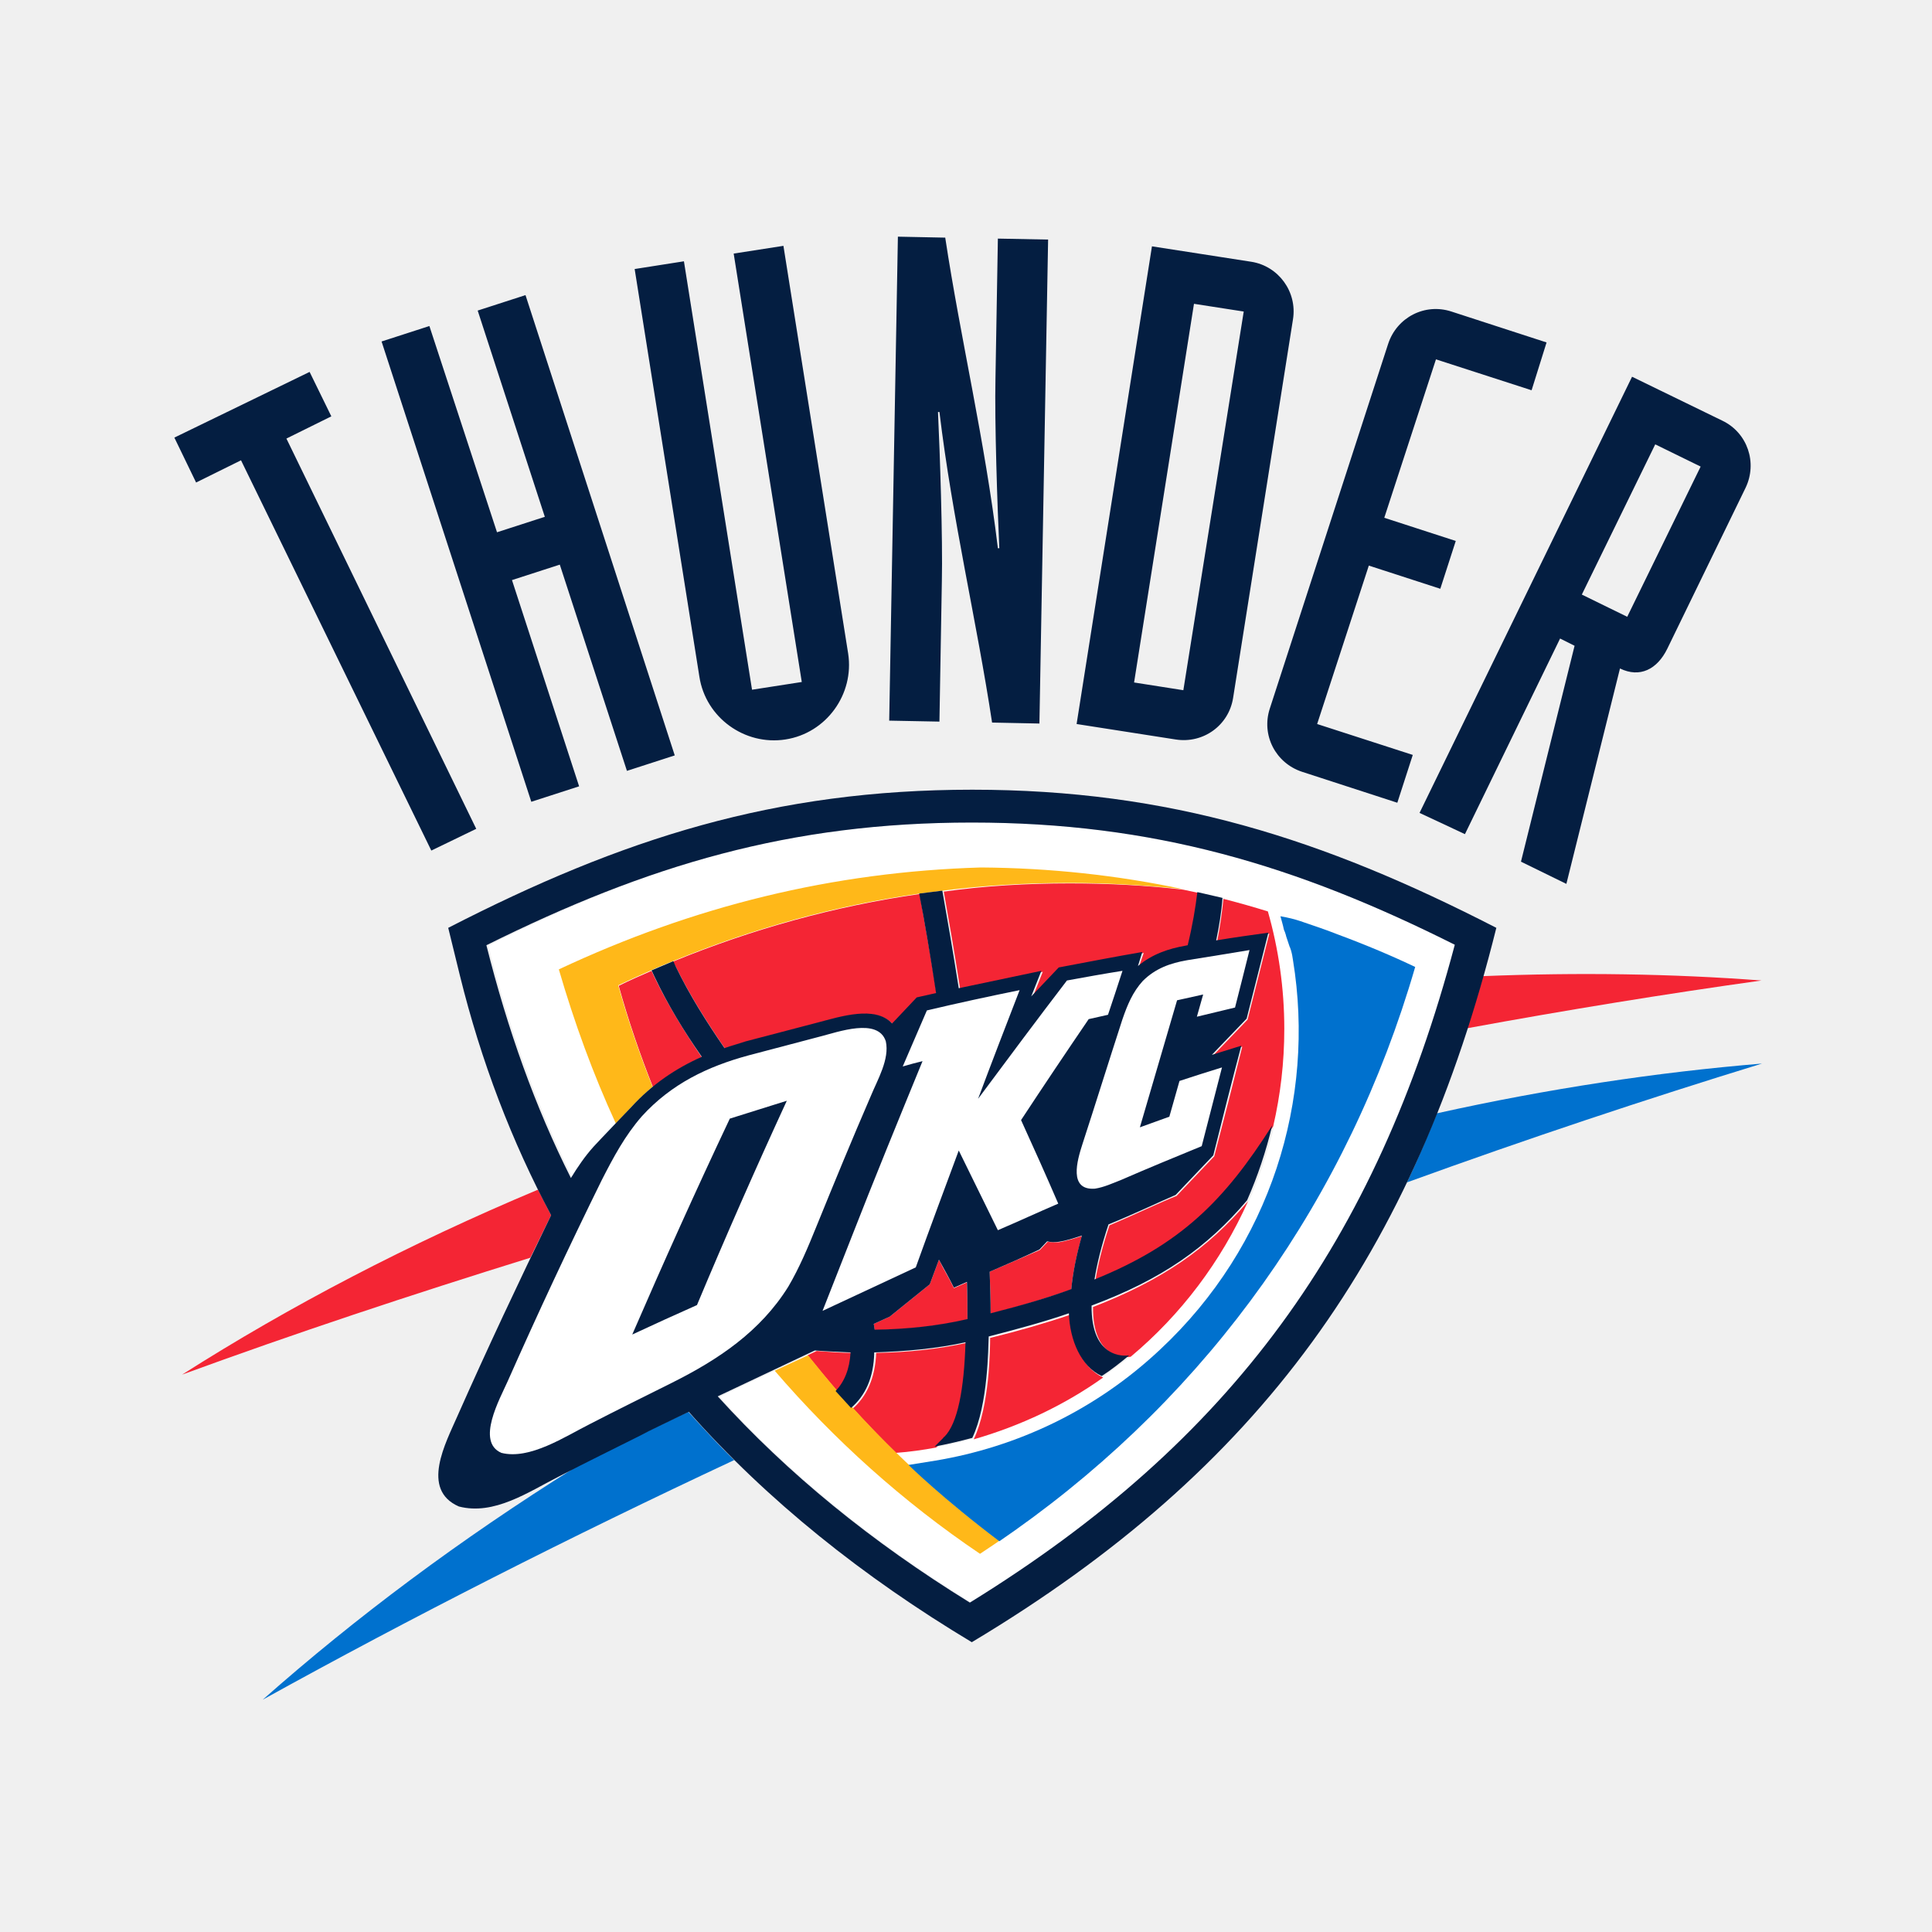
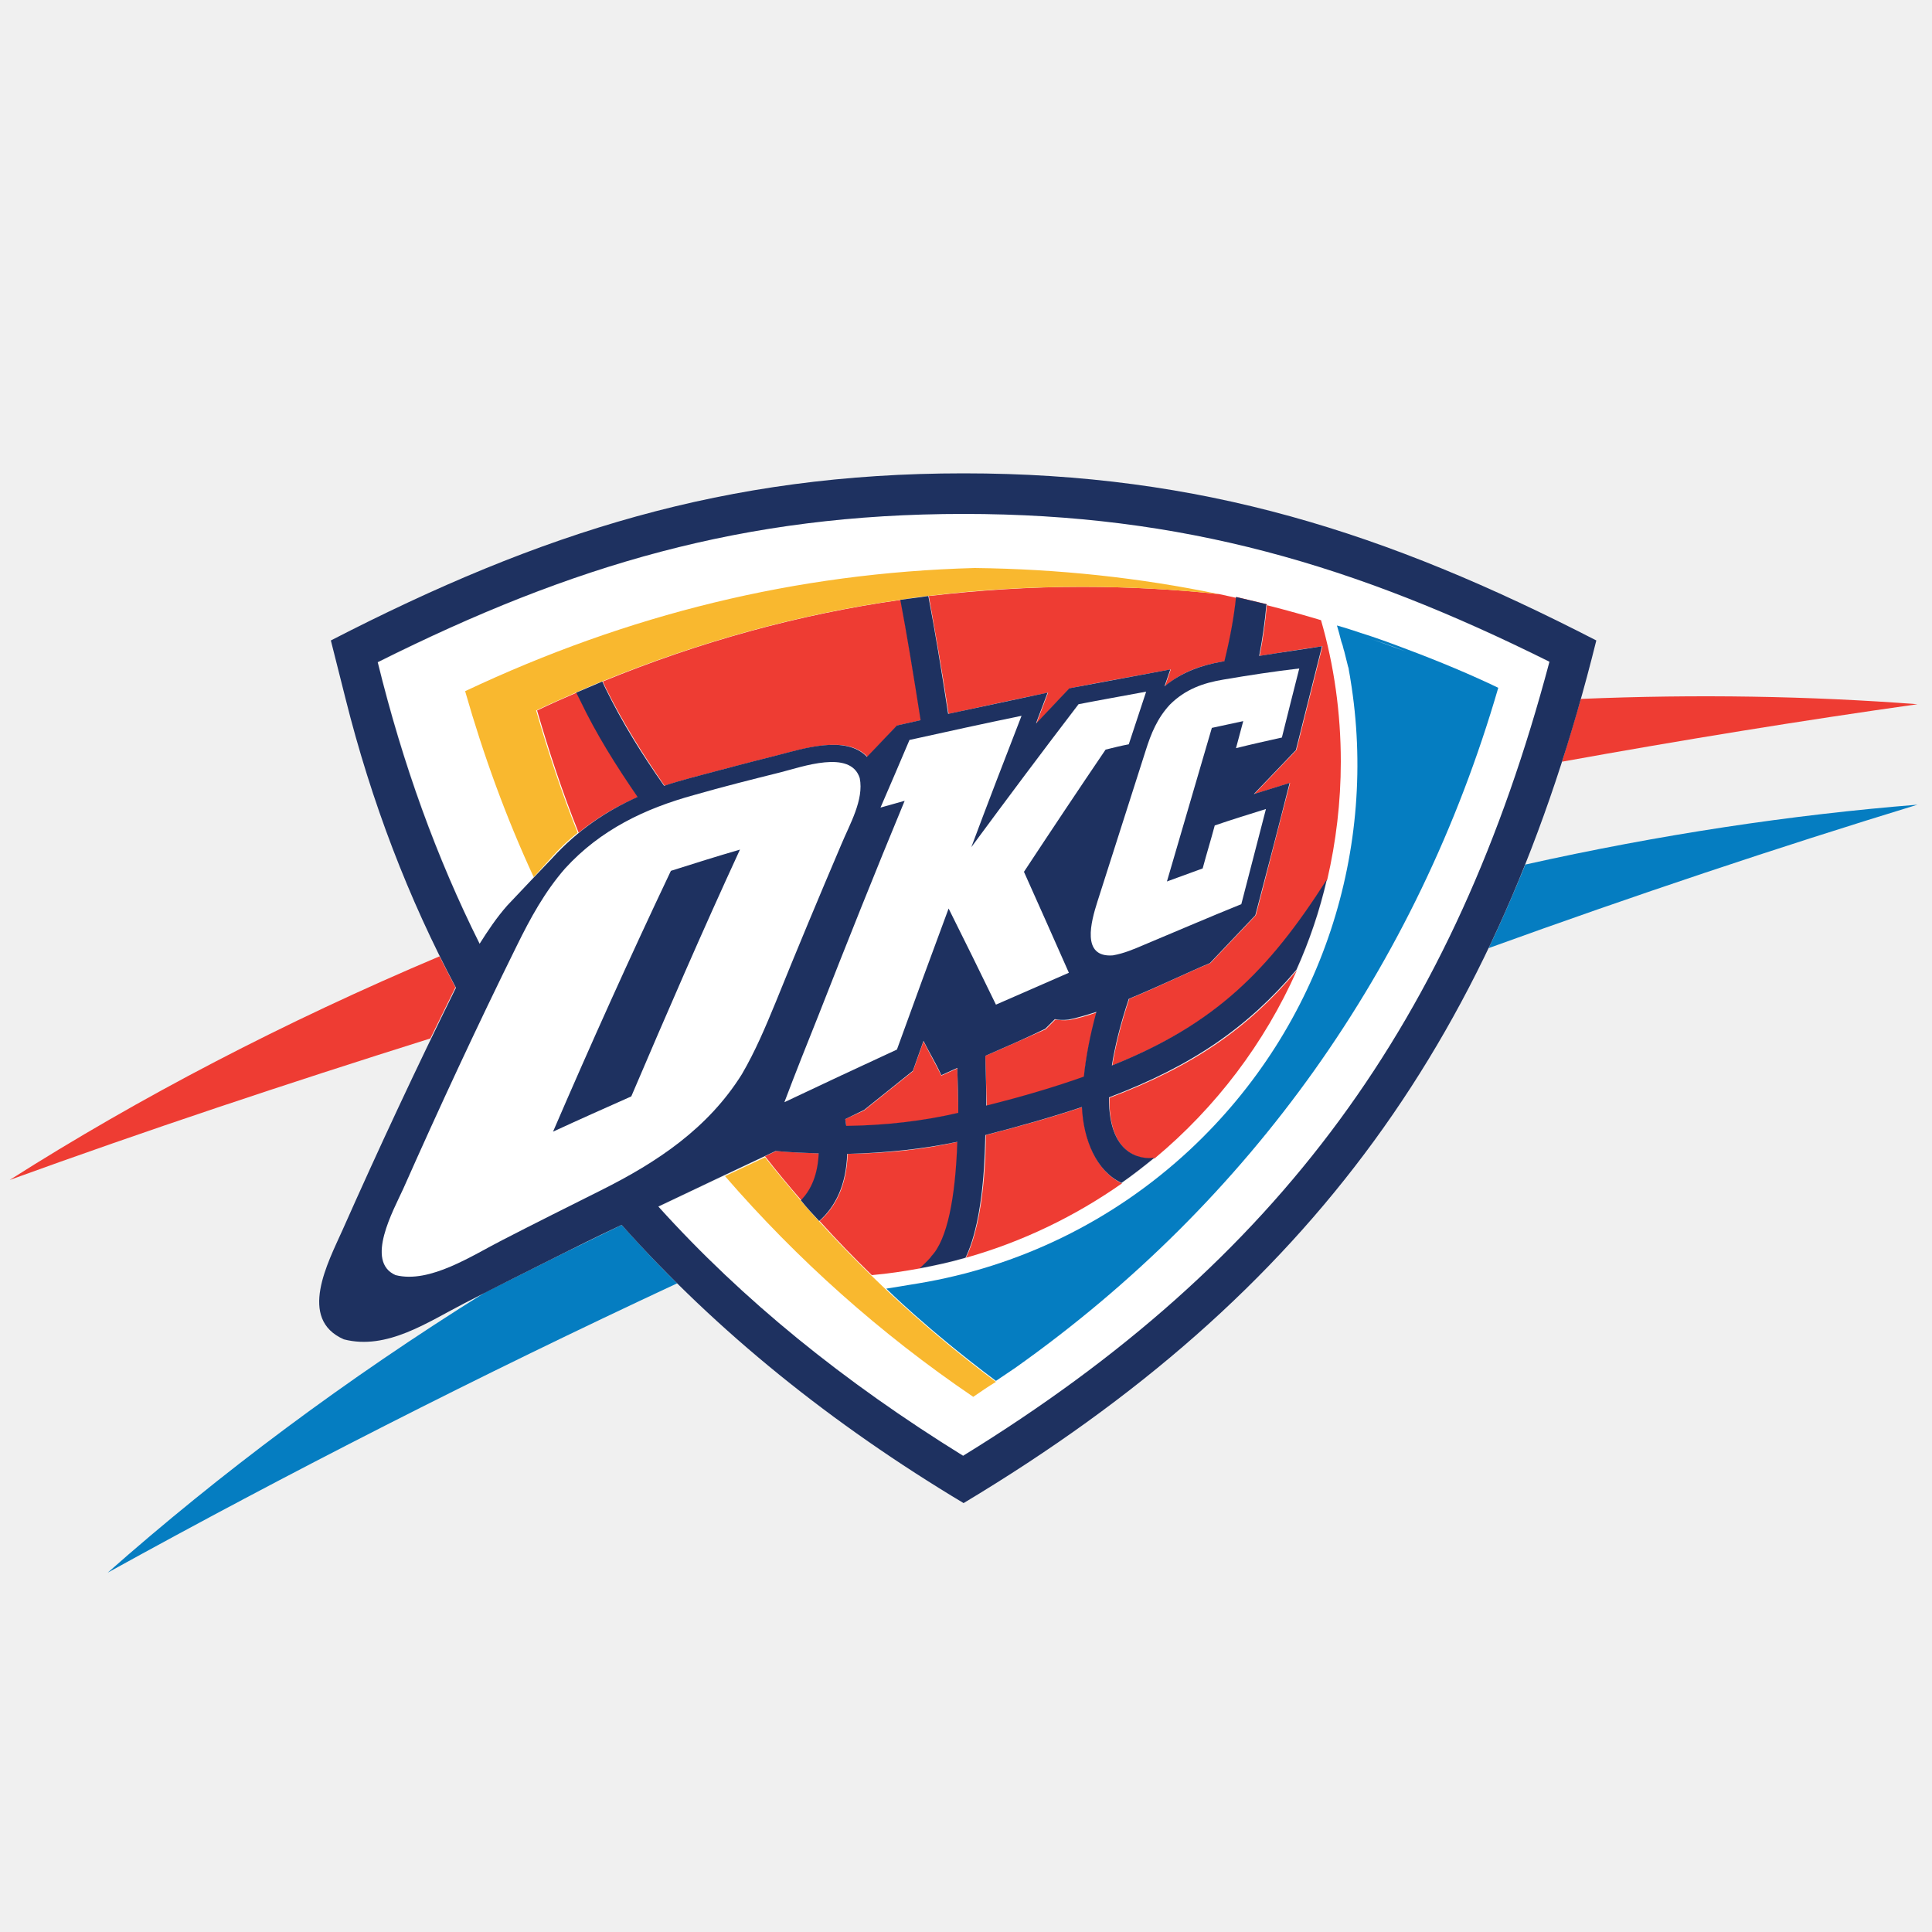
- <svg xmlns="http://www.w3.org/2000/svg" version="1.1" id="Layer_1" x="0px" y="0px" width="400px" height="400px" viewBox="0 0 400 400" enable-background="new 0 0 400 400" xml:space="preserve">
-   <path fill-rule="evenodd" clip-rule="evenodd" fill="#041E41" d="M342.7,92l-15.2,31.1l9.4,4.6l15.2-31.1L342.7,92z M293.9,168.3  l44-90.3l18.7,9.1c5.2,2.5,7.3,8.7,4.8,13.9l-16.2,33.3c-2.1,4.3-5.7,6.1-9.8,4.1l-11.1,44.6l-9.4-4.6l11.1-44.7l-3-1.5l-19.7,40.5  L293.9,168.3z M320.2,70.9l-19.7-6.4c-5.5-1.8-11.3,1.2-13.1,6.7l-24.5,75.5c-1.8,5.5,1.2,11.3,6.7,13.1l19.7,6.4l3.2-9.9l-19.8-6.4  l10.7-32.8l14.8,4.8l3.2-9.9l-14.8-4.8l10.7-32.8l19.8,6.4L320.2,70.9z M247.2,62.9l10.3,1.6L245,142.9l-10.2-1.6L247.2,62.9z   M222.9,149.9l20.5,3.2c5.7,0.9,11-2.9,11.9-8.6l12.4-78.4c0.9-5.7-3-11-8.6-11.9L238.5,51L222.9,149.9z M184.1,149.2l10.4,0.2  l0.5-29c0.2-8.8-0.4-26.7-0.8-35.1l0.3,0c2.7,22.4,7.7,43.2,10.9,64.3l9.8,0.2L217,49.6l-10.4-0.2l-0.5,29  c-0.2,8.8,0.4,26.7,0.8,35.1l-0.3,0c-2.7-22.4-7.7-43.2-10.9-64.3l-9.8-0.2L184.1,149.2z M162.2,50.9l-10.3,1.6l14.1,88.7l-10.3,1.6  l-14.1-88.7l-10.2,1.6l13.4,84.4c1.3,8.5,9.4,14.3,17.8,13c8.5-1.3,14.3-9.4,13-17.8L162.2,50.9z M110,166l9.9-3.2L106,120.1  l9.9-3.2l13.9,42.7l9.9-3.2l-30.9-95.3l-9.9,3.2l13.9,42.7l-9.9,3.2L88.9,67.5l-9.9,3.2L110,166z M89.3,176.1l9.3-4.5L59.3,90.8  l9.3-4.6L64.1,77l-28,13.6l4.5,9.3l9.3-4.6L89.3,176.1z" />
-   <path fill="#0071CE" d="M297.5,230.5c23-5.1,45.5-8.5,67.3-10.3c-24.1,7.4-48.7,15.6-73.5,24.6C293.5,240.2,295.5,235.4,297.5,230.5   M54.4,351.9c19.2-17,40.9-33.2,64.7-48.1c4.5-2.3,8.9-4.5,13.4-6.7c1.8-0.9,5.5-2.7,10-4.8c3.1,3.4,6.2,6.8,9.5,10  C118,318.2,85.3,334.8,54.4,351.9" />
-   <path fill="#F42534" d="M307,202.1c19.9-0.8,39.2-0.5,57.7,0.9c-20,2.8-40.3,6.1-61,9.9C304.9,209.4,306,205.8,307,202.1   M37.7,284.6c22.3-14.2,47-27.1,73.7-38.3c0.9,1.8,1.8,3.6,2.7,5.3c-1.4,2.9-2.9,5.9-4.3,8.8C85,268.1,60.9,276.1,37.7,284.6" />
-   <path fill="#FFFFFF" d="M180.9,274.1l3.3-1.5l8.3-6.7l1.9-5.1c1.2,2.5,1.9,3.4,3.1,5.8l2.7-1.2c0.1,2.7,0.1,5.2,0.1,7.7  c-6,1.4-12.5,2.1-19.2,2.2L180.9,274.1z M204.9,263.3c3.5-1.5,6.9-3,10.4-4.5l1.6-1.7c0.7,0.1,1.5,0.1,2.4,0.1  c1.3-0.2,3-0.7,4.8-1.3c-1.2,4.2-1.9,7.9-2.2,11.1c-4.9,1.7-10.4,3.4-16.7,5C205.1,269.1,205,266.3,204.9,263.3 M201.2,170.3  c37.6,0,67.1,8.8,100.4,25.4c-16.3,61.4-46.1,102.7-100.4,136.2c-20.4-12.6-37.7-26.7-52.2-42.7c6.4-3.1,13.7-6.5,20.1-9.5  c2.6,0.2,5,0.4,7.4,0.4c-0.1,3.5-1.3,6.1-3.1,8c1,1.2,2.1,2.4,3.2,3.5c2.8-2.5,4.6-6.2,4.8-11.5c6.6-0.1,13-0.8,18.9-2.1  c-0.3,9.7-1.7,16.8-4.4,19.6c-0.1,0.1-0.2,0.2-0.2,0.2c-0.7,0.8-1.3,1.3-1.8,1.8c2.6-0.5,5.3-1.1,7.8-1.8c3.3-6.9,3.4-18.9,3.4-21  c6.1-1.5,11.6-3.1,16.6-4.8c0.2,5.6,2.5,11,6.8,13c1.9-1.4,3.8-2.8,5.7-4.3c-1.1,0.2-7.9,0.6-7.8-10.3c14.5-5.5,23.9-12,32.2-21.8  c2.2-5,3.9-10.1,5.2-15.5c-9.9,15.6-19,24.7-36.8,31.9c0.5-3.2,1.4-6.9,2.9-11.4c5.2-2.2,10.6-4.8,13.9-6.1l7.8-8.2  c2-7.6,3.9-15.1,5.8-22.7l-6.1,1.9l7.2-7.5c1.5-5.9,3-11.9,4.5-17.8c-3.6,0.5-7.2,1.1-10.8,1.6c0.6-3,1-5.9,1.3-8.8  c-1.7-0.4-3.5-0.9-5.2-1.2c-0.4,3.3-1,6.9-2,11l-0.5,0.1c-3.4,0.6-6.8,1.7-9.8,4.2l1-2.9c-5.8,1-11.5,2.1-17.3,3.2l-5.7,6l0.2-0.5  l1.9-4.8c-5.7,1.2-11.4,2.4-17.1,3.6c-1.2-7.7-2.4-14.6-3.4-20.2c-1.6,0.2-3.2,0.4-4.8,0.6c1,5.7,2.3,12.8,3.5,20.6l-4,0.9l-5.1,5.4  c-3.6-3.8-10.9-1.4-15.5-0.2c-5,1.3-9.9,2.6-14.9,3.9c-1.5,0.4-3,0.9-4.4,1.4c-3.7-5.4-7.2-10.9-10.1-16.9l-0.5-1.1  c-1.5,0.6-3,1.2-4.5,1.9l0.6,1.3c2.8,5.8,6.2,11.3,9.8,16.6c-5.3,2.4-10.3,5.7-14.6,10.4c0,0-7,7.3-7.8,8.2  c-1.8,2.1-3.4,4.3-4.7,6.5c-7.3-14.7-13.1-30.7-17.5-48.2C134.1,179.1,163.6,170.3,201.2,170.3" />
-   <path fill="#F42534" d="M180.9,274.1l3.3-1.5l8.3-6.7l1.9-5.1c1.2,2.5,1.9,3.4,3.1,5.9l2.7-1.2c0.1,2.7,0.1,5.2,0.1,7.7  c-6,1.4-12.5,2.1-19.2,2.2L180.9,274.1z M204.9,263.3c3.5-1.5,6.9-3,10.4-4.5l1.6-1.7c0.7,0.1,1.5,0.1,2.3,0.1  c1.3-0.2,3-0.7,4.8-1.3c-1.2,4.2-1.9,7.9-2.2,11.1c-4.9,1.7-10.4,3.4-16.7,5C205.1,269.1,205,266.3,204.9,263.3 M139.3,199.1  c16.6-6.8,33.6-11.5,51.1-14c1,5.7,2.3,12.8,3.5,20.6l-4,0.9l-5.1,5.4c-3.6-3.8-10.9-1.4-15.4-0.2c-5,1.3-9.9,2.6-14.9,3.9  c-1.5,0.4-3,0.9-4.4,1.4c-3.7-5.4-7.2-10.9-10.1-16.8L139.3,199.1z M135.2,225.1c-2.7-6.8-5.1-13.8-7.1-21c2.2-1.1,4.5-2.1,6.8-3.1  l0.6,1.3c2.8,5.8,6.2,11.3,9.8,16.6C141.7,220.5,138.3,222.5,135.2,225.1 M173.4,288.1c-2.1-2.5-4.2-5-6.2-7.5l1.9-0.9  c2.6,0.2,5.1,0.4,7.4,0.4C176.3,283.6,175.2,286.2,173.4,288.1 M193.8,299.7c-2.7,0.5-5.5,0.9-8.3,1.1c-3.1-3-6.1-6.1-8.9-9.2  c2.8-2.5,4.6-6.2,4.8-11.5c6.6-0.1,13-0.8,18.9-2.1c-0.3,9.7-1.7,16.8-4.4,19.6c-0.1,0.1-0.2,0.2-0.2,0.2  C194.9,298.7,194.3,299.3,193.8,299.7 M228.4,285.2c-8,5.7-17.1,10-26.8,12.8c3.3-6.9,3.4-18.9,3.4-21c6.1-1.5,11.6-3.1,16.6-4.8  C221.8,277.8,224.1,283.2,228.4,285.2 M258.4,248.7c-5.6,12.5-13.9,23.5-24.3,32.2c-1.1,0.2-7.9,0.6-7.8-10.3  C240.7,265,250.1,258.5,258.4,248.7 M221.5,182.9c8,0,15.8,0.4,23.5,1.3c5.9,1.2,11.7,2.7,17.5,4.5c2.2,7.7,3.4,15.9,3.4,24.3  c0,7-0.8,13.7-2.3,20.2c-9.9,15.6-19,24.7-36.8,31.9c0.5-3.2,1.4-6.9,2.9-11.4c5.2-2.2,10.6-4.8,13.9-6.1l7.8-8.2  c2-7.6,3.9-15.1,5.8-22.7l-6.1,1.9l7.2-7.5c1.5-5.9,3-11.9,4.5-17.8c-3.6,0.5-7.2,1.1-10.8,1.6c0.6-3,1-5.9,1.3-8.8  c-1.7-0.4-3.5-0.9-5.2-1.2c-0.4,3.3-1,6.9-2,11l-0.5,0.1c-3.4,0.6-6.8,1.7-9.8,4.2l1-2.9c-5.8,1-11.5,2.1-17.3,3.2l-5.7,6l0.2-0.5  l1.9-4.8c-5.7,1.2-11.4,2.4-17.1,3.6c-1.2-7.7-2.4-14.6-3.4-20.2C203.8,183.4,212.6,182.9,221.5,182.9" />
-   <path fill="#FFB819" d="M127.5,232.6c-4.7-10.2-8.6-20.9-11.8-31.9c27.9-13.1,56.7-20.2,87.4-21.1c14.3,0.1,28.2,1.6,41.9,4.5  c-7.7-0.8-15.6-1.3-23.5-1.3c-8.9,0-17.7,0.5-26.3,1.6c-1.6,0.2-3.2,0.4-4.8,0.6c-17.5,2.5-34.5,7.2-51.1,14c-1.5,0.6-3,1.2-4.5,1.9  c-2.3,1-4.5,2-6.8,3.1c2,7.2,4.4,14.2,7.1,21c-1.5,1.3-3,2.7-4.4,4.2L127.5,232.6z M202.9,321.7c-16-10.8-30.2-23.6-42.5-37.9  l6.9-3.2c2,2.5,4.1,5.1,6.2,7.5c1,1.2,2.1,2.4,3.2,3.5c9.1,10,19.2,19.2,30.2,27.4C205.5,320,204.2,320.8,202.9,321.7" />
-   <path fill="#041E41" d="M180.9,274.1l0.2,1.2c6.7-0.1,13.2-0.8,19.2-2.2c0-2.5,0-5-0.1-7.7l-2.7,1.2c-1.2-2.4-1.8-3.4-3.1-5.8  l-1.9,5.1l-8.3,6.7L180.9,274.1z M204.9,263.3c0.1,3,0.2,5.8,0.2,8.6c6.3-1.6,11.8-3.2,16.7-5c0.3-3.2,1-6.9,2.2-11.1  c-1.8,0.6-3.4,1.1-4.8,1.3c-0.9,0.1-1.7,0.1-2.4-0.1l-1.6,1.7C211.8,260.3,208.4,261.8,204.9,263.3 M201.2,170.3  c-37.6,0-67.1,8.8-100.5,25.4c4.4,17.5,10.1,33.5,17.5,48.2c1.4-2.3,2.9-4.5,4.7-6.5c0.8-0.9,7.8-8.2,7.8-8.2  c4.3-4.7,9.2-8,14.6-10.4c-3.7-5.3-7-10.7-9.8-16.6l-0.6-1.3c1.5-0.6,3-1.3,4.5-1.9l0.5,1.1c2.9,6,6.4,11.5,10.1,16.9  c1.4-0.5,2.9-0.9,4.4-1.4c5-1.3,9.9-2.6,14.9-3.9c4.6-1.2,11.9-3.6,15.4,0.2l5.1-5.4l4-0.9c-1.2-7.9-2.4-15-3.5-20.6  c1.6-0.2,3.2-0.4,4.8-0.6c1,5.6,2.2,12.6,3.4,20.2c5.7-1.2,11.4-2.4,17.1-3.6l-1.9,4.8l-0.2,0.5l5.7-6c5.8-1.1,11.5-2.2,17.3-3.2  l-0.9,2.9c3-2.5,6.4-3.6,9.8-4.2l0.5-0.1c1-4.1,1.6-7.7,2-11c1.7,0.4,3.5,0.8,5.2,1.2c-0.2,2.9-0.7,5.9-1.3,8.8  c3.6-0.6,7.2-1.1,10.8-1.6c-1.5,5.9-3,11.9-4.5,17.8l-7.2,7.5l6.1-1.9c-2,7.5-3.9,15.1-5.8,22.7l-7.8,8.2c-3.3,1.4-8.7,4-13.9,6.1  c-1.5,4.5-2.4,8.3-2.9,11.4c17.8-7.2,26.9-16.3,36.8-31.9c-1.3,5.4-3,10.5-5.2,15.5c-8.3,9.8-17.7,16.4-32.2,21.8  c-0.1,11,6.8,10.5,7.8,10.3c-1.8,1.5-3.7,3-5.7,4.3c-4.3-2-6.6-7.4-6.8-13c-4.9,1.7-10.4,3.2-16.6,4.8c-0.1,2.1-0.1,14.1-3.4,21  c-2.6,0.7-5.2,1.3-7.8,1.8c0.5-0.5,1.1-1.1,1.8-1.8c0-0.1,0.1-0.2,0.2-0.2c2.8-2.8,4.1-9.9,4.4-19.6c-5.9,1.3-12.3,1.9-18.9,2.1  c-0.1,5.3-1.9,9-4.8,11.5c-1.1-1.2-2.1-2.3-3.2-3.5c1.8-1.9,2.9-4.5,3.1-8c-2.3-0.1-4.8-0.2-7.4-0.4c-6.4,3-13.7,6.5-20.1,9.5  c14.5,16,31.8,30.1,52.2,42.7c54.3-33.5,84.1-74.8,100.4-136.2C268.3,179.1,238.8,170.3,201.2,170.3 M92.8,192.1  c36-18.5,67.6-28.6,108.5-28.6c40.8,0,72.5,10.1,108.5,28.6C293,259.5,261,304.2,201.2,340c-22.5-13.5-42.3-29.3-58.6-47.7  c-4.5,2.2-8.2,3.9-10,4.9c-5.6,2.8-11.3,5.6-16.9,8.5c-6.3,3.2-13.4,8.1-20.7,6.2c-8-3.5-2.7-13.2-0.3-18.7  c6.2-14,12.7-27.8,19.4-41.6c-8.1-15.2-14.5-31.8-18.9-49.7L92.8,192.1z" />
-   <path fill-rule="evenodd" clip-rule="evenodd" fill="#FFFFFF" d="M245.8,198.8c-3.5,0.6-6.6,1.7-9.2,4.3c-2.1,2.3-3.2,5-4.2,7.9  c-2.8,8.6-5.5,17.3-8.3,25.9c-1.1,3.4-2.9,9.6,2.6,9.2c1.9-0.3,3.6-1.1,5.4-1.8c5.5-2.4,11.1-4.7,16.7-7c1.4-5.4,2.8-10.9,4.2-16.3  c-2.9,0.9-5.8,1.8-8.8,2.8c-0.7,2.5-1.4,4.9-2.1,7.4c-2,0.7-4.1,1.5-6.1,2.2c2.6-8.8,5.1-17.5,7.7-26.3c1.8-0.4,3.6-0.8,5.4-1.2  c-0.4,1.5-0.9,3.1-1.3,4.6c2.6-0.6,5.3-1.3,7.9-1.9c1-3.9,2-7.9,3-11.9C254.5,197.4,250.2,198.1,245.8,198.8 M220.9,203  c-6.2,8.1-12.3,16.3-18.4,24.5c2.8-7.5,5.7-15,8.6-22.5c-6.4,1.3-12.9,2.7-19.2,4.2c-1.7,3.9-3.3,7.7-5,11.6  c1.4-0.4,2.8-0.8,4.1-1.1c-5,12.2-10,24.4-14.8,36.7c-2,5-3.9,10-5.9,15c6.4-3,12.9-6,19.3-9c2.9-8.1,5.9-16.1,8.9-24.2  c2.7,5.5,5.4,11,8.1,16.5c4.2-1.8,8.3-3.7,12.5-5.5c-2.5-5.8-5.1-11.6-7.7-17.3c4.6-7,9.3-14,14-20.9c1.3-0.3,2.7-0.6,4-0.9  c1-3,2-6,3-9.1C228.6,201.6,224.7,202.3,220.9,203 M144.3,270.2c-4.5,2-8.9,4-13.4,6.1c6.5-15,13.2-29.9,20.2-44.7  c3.9-1.2,7.9-2.5,11.8-3.7C156.4,242,150.2,256.1,144.3,270.2 M155,218.5c-8.5,2.3-16,5.9-22.1,12.6c-3.5,4-5.9,8.5-8.3,13.2  c-6.8,13.8-13.3,27.7-19.5,41.7c-1.6,3.6-6.6,12.5-1.3,14.8c5.9,1.5,13.2-3.4,18.4-6c5.6-2.9,11.3-5.7,16.9-8.5  c9.6-4.8,18.3-10.6,24.1-19.9c2.3-3.9,4.1-8.2,5.8-12.4c3.7-9.1,7.4-18.1,11.3-27.1c1.4-3.4,3.9-7.6,3.1-11.3c-1.6-5-10-1.9-13.6-1  C164.9,215.9,159.9,217.2,155,218.5" />
-   <path fill="#0071CE" d="M269.6,191.3c2.5,0.8,5,1.7,7.4,2.6C274.6,193,272.1,192.1,269.6,191.3 M269.2,190.7  c2.6,0.9,5.1,1.7,7.6,2.7c6.2,2.3,11.6,4.6,16.2,6.8c-13.9,47.9-42.5,88-82.8,116.6l-3.3,2.3c-11.8-8.9-18.8-15.8-18.8-15.8l5.6-0.9  c16.8-2.8,33.1-10.4,46.5-23c22.9-21.4,32.2-51.8,27.5-80.6c-0.1-0.7-0.2-1.3-0.4-2l-0.1-0.3l-0.1-0.3L267,196l-0.1-0.3l-0.1-0.3  l-0.1-0.3l-0.1-0.3l-0.1-0.3l-0.1-0.3l-0.1-0.3l-0.1-0.4l-0.1-0.3l-0.1-0.3l-0.1-0.2l-0.1-0.3c-0.2-1-0.5-1.9-0.7-2.7  C266.8,190,268,190.3,269.2,190.7" />
+ <svg xmlns="http://www.w3.org/2000/svg" version="1.1" id="Layer_2" x="0px" y="0px" viewBox="0 0 400 400" style="enable-background:new 0 0 400 400;" xml:space="preserve">
+   <style type="text/css">
+ 	.st0{fill:#057DC1;}
+ 	.st1{fill:#EE3C33;}
+ 	.st2{fill:#FFFFFF;}
+ 	.st3{fill:#F9B82F;}
+ 	.st4{fill:#1E3160;}
+ </style>
+   <g id="Layer_2_1_">
+     <path class="st0" d="M315.8,179c27.8-6.2,55-10.3,81.2-12.4c-29.1,8.9-58.7,18.8-88.8,29.7C310.9,190.7,313.4,184.9,315.8,179    M22.3,325.6c23.2-20.5,49.4-40.1,78.1-58c5.4-2.7,10.8-5.4,16.2-8.1c2.2-1.1,6.6-3.2,12.1-5.9c3.7,4.1,7.5,8.2,11.5,12.1   C99,284.9,59.6,305,22.3,325.6" />
+     <path class="st1" d="M327.3,144.7c24-1,47.3-0.6,69.7,1.1c-24.1,3.4-48.7,7.4-73.6,11.9C324.7,153.5,326,149.2,327.3,144.7    M2,244.3c26.9-17.1,56.8-32.7,89-46.3c1.1,2.2,2.2,4.3,3.3,6.4c-1.7,3.5-3.5,7.1-5.2,10.6C59.2,224.4,30.1,234.1,2,244.3" />
+     <path class="st2" d="M175,231.7l3.9-1.8l10.1-8.1l2.2-6.2c1.5,2.9,2.2,4.1,3.7,7.1l3.3-1.5c0.1,3.2,0.2,6.3,0.2,9.3   c-7.3,1.7-15.1,2.6-23.2,2.7L175,231.7z M204,218.6c4.2-1.8,8.4-3.7,12.5-5.5l2-2c0.8,0.1,1.8,0.2,2.8,0.1c1.6-0.3,3.6-0.8,5.8-1.6   c-1.4,5.1-2.3,9.5-2.6,13.4c-5.9,2.1-12.6,4.1-20.2,6C204.2,225.7,204.1,222.2,204,218.6 M199.5,106.4c45.4,0,81.1,10.6,121.3,30.7   c-19.7,74.2-55.7,124-121.3,164.4c-24.6-15.2-45.6-32.2-63.1-51.6c7.8-3.7,16.6-7.9,24.3-11.5c3.1,0.3,6.1,0.4,8.9,0.5   c-0.2,4.3-1.5,7.4-3.7,9.7c1.3,1.4,2.5,2.9,3.8,4.3c3.4-3,5.6-7.5,5.8-13.9c8-0.1,15.7-0.9,22.8-2.5c-0.4,11.7-2,20.3-5.4,23.7   c-0.1,0.1-0.2,0.2-0.2,0.3c-0.8,0.9-1.6,1.6-2.2,2.2c3.2-0.6,6.4-1.3,9.5-2.2c4-8.3,4.1-22.8,4.1-25.4c7.4-1.9,14.1-3.8,20-5.8   c0.2,6.8,3,13.3,8.2,15.7c2.3-1.7,4.6-3.4,6.8-5.2c-1.3,0.2-9.6,0.8-9.4-12.5c17.5-6.6,28.8-14.5,38.8-26.4   c2.6-6,4.8-12.2,6.3-18.7c-12,18.9-23,29.9-44.5,38.5c0.6-3.8,1.7-8.4,3.5-13.8c6.3-2.6,12.8-5.8,16.8-7.4l9.4-9.9   c2.4-9.1,4.7-18.3,7.1-27.4l-7.4,2.3l8.7-9.1c1.8-7.2,3.6-14.3,5.4-21.5c-4.3,0.6-8.7,1.3-13,2c0.7-3.6,1.2-7.1,1.5-10.7   c-2.1-0.5-4.2-1-6.3-1.5c-0.4,4-1.2,8.4-2.4,13.3l-0.6,0.1c-4.1,0.7-8.2,2-11.8,5.1l1.2-3.5c-7,1.3-13.9,2.5-20.9,3.9l-6.9,7.3   l0.2-0.6l2.2-5.8c-6.9,1.4-13.7,2.9-20.6,4.4c-1.4-9.3-2.9-17.6-4.1-24.4c-1.9,0.2-3.9,0.5-5.8,0.8c1.3,6.9,2.7,15.4,4.2,24.9   l-4.9,1.1l-6.2,6.5c-4.3-4.6-13.1-1.7-18.7-0.3c-6,1.5-12,3.1-18,4.7c-1.8,0.5-3.6,1-5.3,1.6c-4.5-6.5-8.7-13.2-12.2-20.3l-0.6-1.3   c-1.8,0.7-3.6,1.5-5.4,2.3l0.8,1.6c3.4,7,7.5,13.6,11.9,20c-6.5,2.9-12.4,6.9-17.6,12.6c0,0-8.4,8.8-9.4,9.9   c-2.2,2.5-4.1,5.2-5.7,7.9c-8.8-17.8-15.8-37.1-21.1-58.3C118.4,117,154.1,106.4,199.5,106.4" />
+     <path class="st1" d="M175,231.7l3.9-1.8l10.1-8.1l2.2-6.2c1.5,3,2.2,4.1,3.7,7.1l3.3-1.5c0.1,3.2,0.2,6.3,0.2,9.3   c-7.3,1.7-15.1,2.6-23.2,2.7L175,231.7z M204,218.6c4.2-1.8,8.4-3.7,12.5-5.5l2-2c0.8,0.1,1.8,0.2,2.8,0.1c1.6-0.3,3.6-0.8,5.8-1.6   c-1.4,5.1-2.3,9.5-2.6,13.4c-5.9,2.1-12.6,4.1-20.2,6C204.2,225.7,204.1,222.2,204,218.6 M124.8,141.1c20-8.2,40.5-13.9,61.7-16.9   c1.3,6.9,2.7,15.4,4.2,24.9l-4.9,1.1l-6.2,6.5c-4.3-4.6-13.1-1.7-18.7-0.3c-6,1.5-12,3.1-18,4.7c-1.8,0.5-3.6,1-5.3,1.6   c-4.5-6.5-8.7-13.2-12.2-20.3L124.8,141.1z M119.8,172.4c-3.3-8.2-6.1-16.7-8.6-25.3c2.7-1.3,5.4-2.5,8.2-3.7l0.8,1.6   c3.4,7,7.5,13.6,11.9,20C127.7,166.9,123.6,169.3,119.8,172.4 M165.9,248.5c-2.6-3-5.1-6-7.5-9.1l2.3-1.1c3.1,0.3,6.1,0.4,8.9,0.5   C169.4,243.2,168.1,246.3,165.9,248.5 M190.5,262.6c-3.3,0.6-6.6,1.1-10,1.4c-3.7-3.6-7.3-7.3-10.8-11.2c3.4-3,5.6-7.5,5.8-13.9   c8-0.1,15.7-0.9,22.8-2.5c-0.4,11.7-2,20.3-5.4,23.7c-0.1,0.1-0.2,0.2-0.2,0.3C191.9,261.3,191.2,262.1,190.5,262.6 M232.3,245   c-9.7,6.8-20.6,12.1-32.3,15.4c4-8.3,4.1-22.8,4.1-25.4c7.4-1.9,14.1-3.8,20-5.8C224.4,236.1,227.1,242.6,232.3,245 M268.5,200.9   c-6.7,15.1-16.8,28.4-29.4,38.9c-1.3,0.2-9.6,0.8-9.4-12.5C247.2,220.7,258.5,212.8,268.5,200.9 M224,121.5   c9.6,0,19.1,0.5,28.4,1.5c7.1,1.5,14.1,3.3,21.1,5.4c2.7,9.3,4.1,19.2,4.1,29.3c0,8.4-1,16.6-2.8,24.4c-12,18.9-23,29.9-44.5,38.5   c0.6-3.8,1.7-8.4,3.5-13.8c6.3-2.6,12.8-5.8,16.8-7.4l9.4-9.9c2.4-9.1,4.7-18.3,7.1-27.4l-7.4,2.3l8.7-9.1   c1.8-7.2,3.6-14.3,5.4-21.5c-4.3,0.6-8.7,1.3-13,2c0.7-3.6,1.2-7.1,1.5-10.7c-2.1-0.5-4.2-1-6.3-1.5c-0.4,4-1.2,8.4-2.4,13.3   L253,137c-4.1,0.7-8.2,2-11.8,5.1l1.2-3.5c-7,1.3-13.9,2.5-20.9,3.9l-6.9,7.3l0.2-0.6l2.2-5.8c-6.9,1.4-13.7,2.9-20.6,4.4   c-1.4-9.3-2.9-17.6-4.1-24.4C202.6,122.2,213.2,121.5,224,121.5" />
+     <path class="st3" d="M110.5,181.6c-5.7-12.3-10.4-25.2-14.2-38.5c33.7-15.9,68.5-24.5,105.5-25.5c17.3,0.2,34.1,2,50.5,5.4   c-9.3-1-18.8-1.5-28.4-1.5c-10.8,0-21.3,0.6-31.8,1.9c-1.9,0.2-3.9,0.5-5.8,0.8c-21.2,3-41.6,8.7-61.7,16.9   c-1.8,0.7-3.6,1.5-5.4,2.3c-2.7,1.2-5.5,2.4-8.2,3.7c2.5,8.6,5.3,17.1,8.6,25.3c-1.9,1.5-3.7,3.2-5.4,5.1L110.5,181.6z    M201.5,289.2c-19.3-13.1-36.5-28.5-51.4-45.7l8.3-3.9c2.4,3.1,5,6.1,7.5,9.1c1.2,1.4,2.5,2.9,3.8,4.3c11,12.1,23.2,23.2,36.5,33.1   C204.7,287,203.1,288.1,201.5,289.2" />
+     <path class="st4" d="M175,231.7l0.2,1.4c8.1-0.1,15.9-1,23.2-2.7c0-3-0.1-6.1-0.2-9.3l-3.3,1.5c-1.4-3-2.2-4.1-3.7-7.1l-2.2,6.2   l-10.1,8.1L175,231.7z M204,218.6c0.1,3.6,0.2,7,0.2,10.3c7.6-1.9,14.3-3.9,20.2-6c0.4-3.9,1.2-8.3,2.6-13.4   c-2.2,0.7-4.2,1.3-5.8,1.6c-1.1,0.1-2,0.1-2.8-0.1l-2,2C212.3,215,208.1,216.8,204,218.6 M199.5,106.4   c-45.5,0-81.1,10.6-121.3,30.7c5.2,21.2,12.2,40.5,21.1,58.3c1.7-2.7,3.5-5.4,5.7-7.9c1-1.1,9.4-9.9,9.4-9.9   c5.2-5.7,11.1-9.7,17.6-12.6c-4.4-6.4-8.5-12.9-11.9-20l-0.8-1.6c1.8-0.8,3.6-1.5,5.4-2.3l0.6,1.3c3.5,7.2,7.7,13.9,12.2,20.3   c1.7-0.6,3.5-1.1,5.3-1.6c6-1.6,12-3.2,18-4.7c5.5-1.4,14.3-4.3,18.7,0.3l6.2-6.5l4.9-1.1c-1.5-9.5-2.9-18.1-4.2-24.9   c1.9-0.3,3.9-0.5,5.8-0.8c1.3,6.8,2.7,15.2,4.1,24.4c6.9-1.5,13.7-2.9,20.6-4.4l-2.2,5.8l-0.2,0.6l6.9-7.3   c6.9-1.3,13.9-2.6,20.9-3.9l-1.2,3.5c3.6-3,7.8-4.4,11.8-5.1l0.6-0.1c1.2-4.9,2-9.3,2.4-13.3c2.1,0.5,4.2,1,6.3,1.5   c-0.3,3.5-0.8,7.1-1.5,10.7c4.3-0.7,8.7-1.3,13-2c-1.8,7.2-3.6,14.3-5.4,21.5l-8.7,9.1l7.4-2.3c-2.3,9.1-4.7,18.3-7.1,27.4   l-9.4,9.9c-3.9,1.6-10.5,4.8-16.8,7.4c-1.8,5.4-2.9,10-3.5,13.8c21.5-8.6,32.5-19.7,44.5-38.5c-1.5,6.5-3.6,12.7-6.3,18.7   c-10,11.8-21.4,19.8-38.8,26.4c-0.1,13.3,8.1,12.7,9.4,12.5c-2.2,1.8-4.5,3.6-6.8,5.2c-5.2-2.4-7.9-8.9-8.2-15.7   c-6,2-12.6,3.9-20,5.8c-0.1,2.5-0.1,17.1-4.1,25.4c-3.1,0.9-6.3,1.6-9.5,2.2c0.6-0.6,1.4-1.3,2.2-2.2c0.1-0.1,0.1-0.2,0.2-0.3   c3.3-3.4,5-12,5.4-23.7c-7.1,1.5-14.8,2.3-22.8,2.5c-0.2,6.4-2.4,10.9-5.8,13.9c-1.3-1.4-2.6-2.8-3.8-4.3c2.2-2.2,3.5-5.4,3.7-9.7   c-2.8-0.1-5.8-0.2-8.9-0.5c-7.7,3.6-16.5,7.8-24.3,11.5c17.5,19.4,38.4,36.3,63.1,51.6C265.1,261,301.1,211.2,320.8,137   C280.6,117,244.9,106.4,199.5,106.4 M68.5,132.6C112,110.2,150.2,98,199.5,98s87.5,12.2,131,34.6c-20.2,81.4-58.8,135.3-131,178.6   c-27.2-16.3-51-35.4-70.8-57.6c-5.5,2.6-9.9,4.8-12.1,5.9c-6.8,3.4-13.6,6.8-20.4,10.3c-7.6,3.9-16.1,9.8-25,7.5   c-9.6-4.2-3.3-15.9-0.3-22.6c7.5-16.9,15.3-33.6,23.5-50.2c-9.8-18.4-17.5-38.4-22.9-60L68.5,132.6z" />
+     <path class="st2" d="M253.3,140.7c-4.2,0.7-7.9,2-11.1,5.2c-2.6,2.8-3.9,6-5,9.5c-3.3,10.4-6.7,20.9-10,31.3   c-1.3,4.1-3.4,11.6,3.2,11.1c2.3-0.4,4.4-1.3,6.5-2.2c6.7-2.8,13.4-5.7,20.1-8.4c1.7-6.6,3.4-13.1,5.1-19.7   c-3.5,1.1-7.1,2.2-10.6,3.4c-0.8,3-1.7,5.9-2.5,8.9c-2.5,0.9-4.9,1.8-7.4,2.7c3.1-10.6,6.2-21.2,9.3-31.8c2.2-0.5,4.3-0.9,6.5-1.4   c-0.5,1.9-1,3.7-1.5,5.6c3.2-0.8,6.3-1.5,9.5-2.2c1.2-4.8,2.4-9.6,3.6-14.3C263.8,139,258.6,139.8,253.3,140.7 M223.3,145.8   c-7.5,9.8-14.9,19.7-22.2,29.6c3.4-9.1,6.9-18.2,10.4-27.2c-7.8,1.6-15.5,3.3-23.2,5c-2,4.7-4,9.4-6,14c1.7-0.5,3.3-0.9,5-1.4   c-6.1,14.7-12,29.5-17.8,44.3c-2.4,6-4.8,12-7.1,18.1c7.8-3.7,15.5-7.3,23.3-10.9c3.5-9.7,7.1-19.5,10.7-29.2   c3.3,6.6,6.6,13.3,9.8,19.9c5-2.2,10.1-4.4,15.1-6.6c-3.1-7-6.2-14-9.3-20.9c5.6-8.5,11.2-16.9,16.9-25.3c1.6-0.4,3.2-0.8,4.8-1.1   c1.2-3.6,2.4-7.3,3.6-10.9C232.5,144.1,227.9,144.9,223.3,145.8 M130.7,227c-5.4,2.4-10.8,4.8-16.2,7.3c7.8-18.1,15.9-36.1,24.4-54   c4.7-1.5,9.5-3,14.3-4.4C145.4,192.8,138,209.9,130.7,227 M143.7,164.6c-10.2,2.8-19.4,7.2-26.7,15.2c-4.2,4.8-7.2,10.3-10,16   c-8.2,16.6-16,33.4-23.5,50.3c-2,4.4-8,15.1-1.6,17.9c7.1,1.8,15.9-4.1,22.2-7.3c6.8-3.5,13.6-6.9,20.4-10.3   c11.6-5.8,22.1-12.8,29.1-24c2.8-4.8,4.9-9.8,7-14.9c4.4-10.9,9-21.9,13.6-32.7c1.7-4.1,4.7-9.2,3.8-13.7c-1.9-6-12-2.3-16.4-1.2   C155.6,161.4,149.6,162.9,143.7,164.6" />
+     <path class="st0" d="M282.1,131.7c3,1,6,2.1,9,3.2C288.1,133.7,285.1,132.7,282.1,131.7 M281.6,131c3.2,1,6.2,2.1,9.1,3.2   c7.5,2.8,14.1,5.6,19.5,8.2c-16.8,57.8-51.3,106.3-100,140.8l-4,2.7c-14.3-10.7-22.7-19.1-22.7-19.1l6.7-1.1   c20.4-3.4,40-12.6,56.2-27.7c27.6-25.8,38.9-62.6,33.2-97.3c-0.1-0.8-0.3-1.6-0.4-2.4l-0.1-0.3l-0.1-0.4l-0.1-0.4l-0.1-0.4   l-0.1-0.4l-0.1-0.4l-0.1-0.4l-0.1-0.4l-0.1-0.4l-0.1-0.3l-0.1-0.4l-0.1-0.4l-0.1-0.3l-0.1-0.3l-0.1-0.3c-0.3-1.2-0.6-2.3-0.9-3.3   C278.6,130,280.1,130.5,281.6,131" />
+   </g>
</svg>
